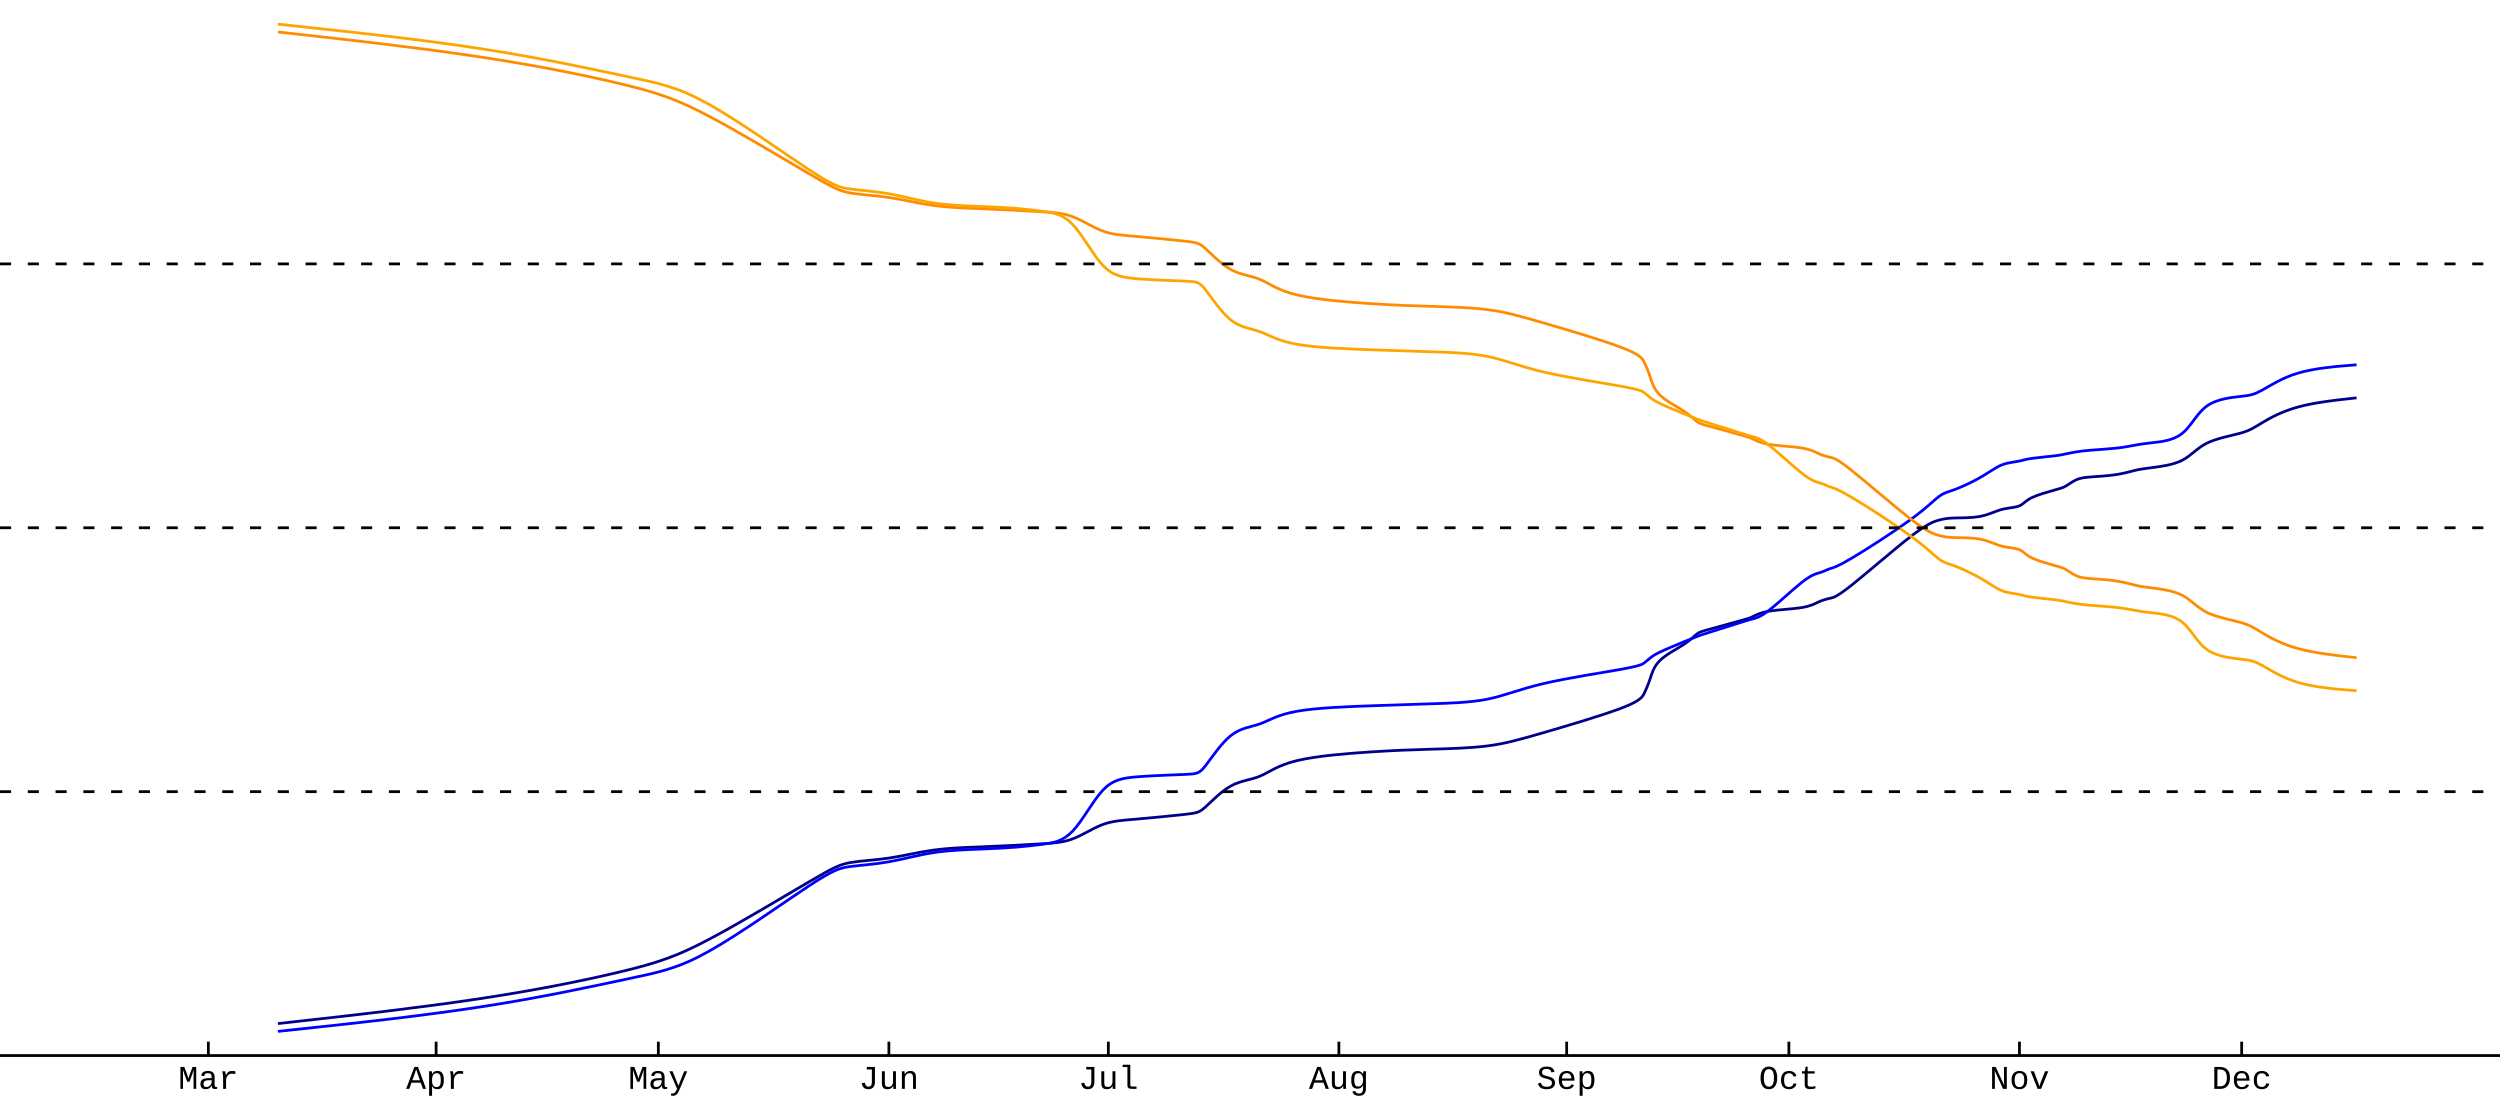
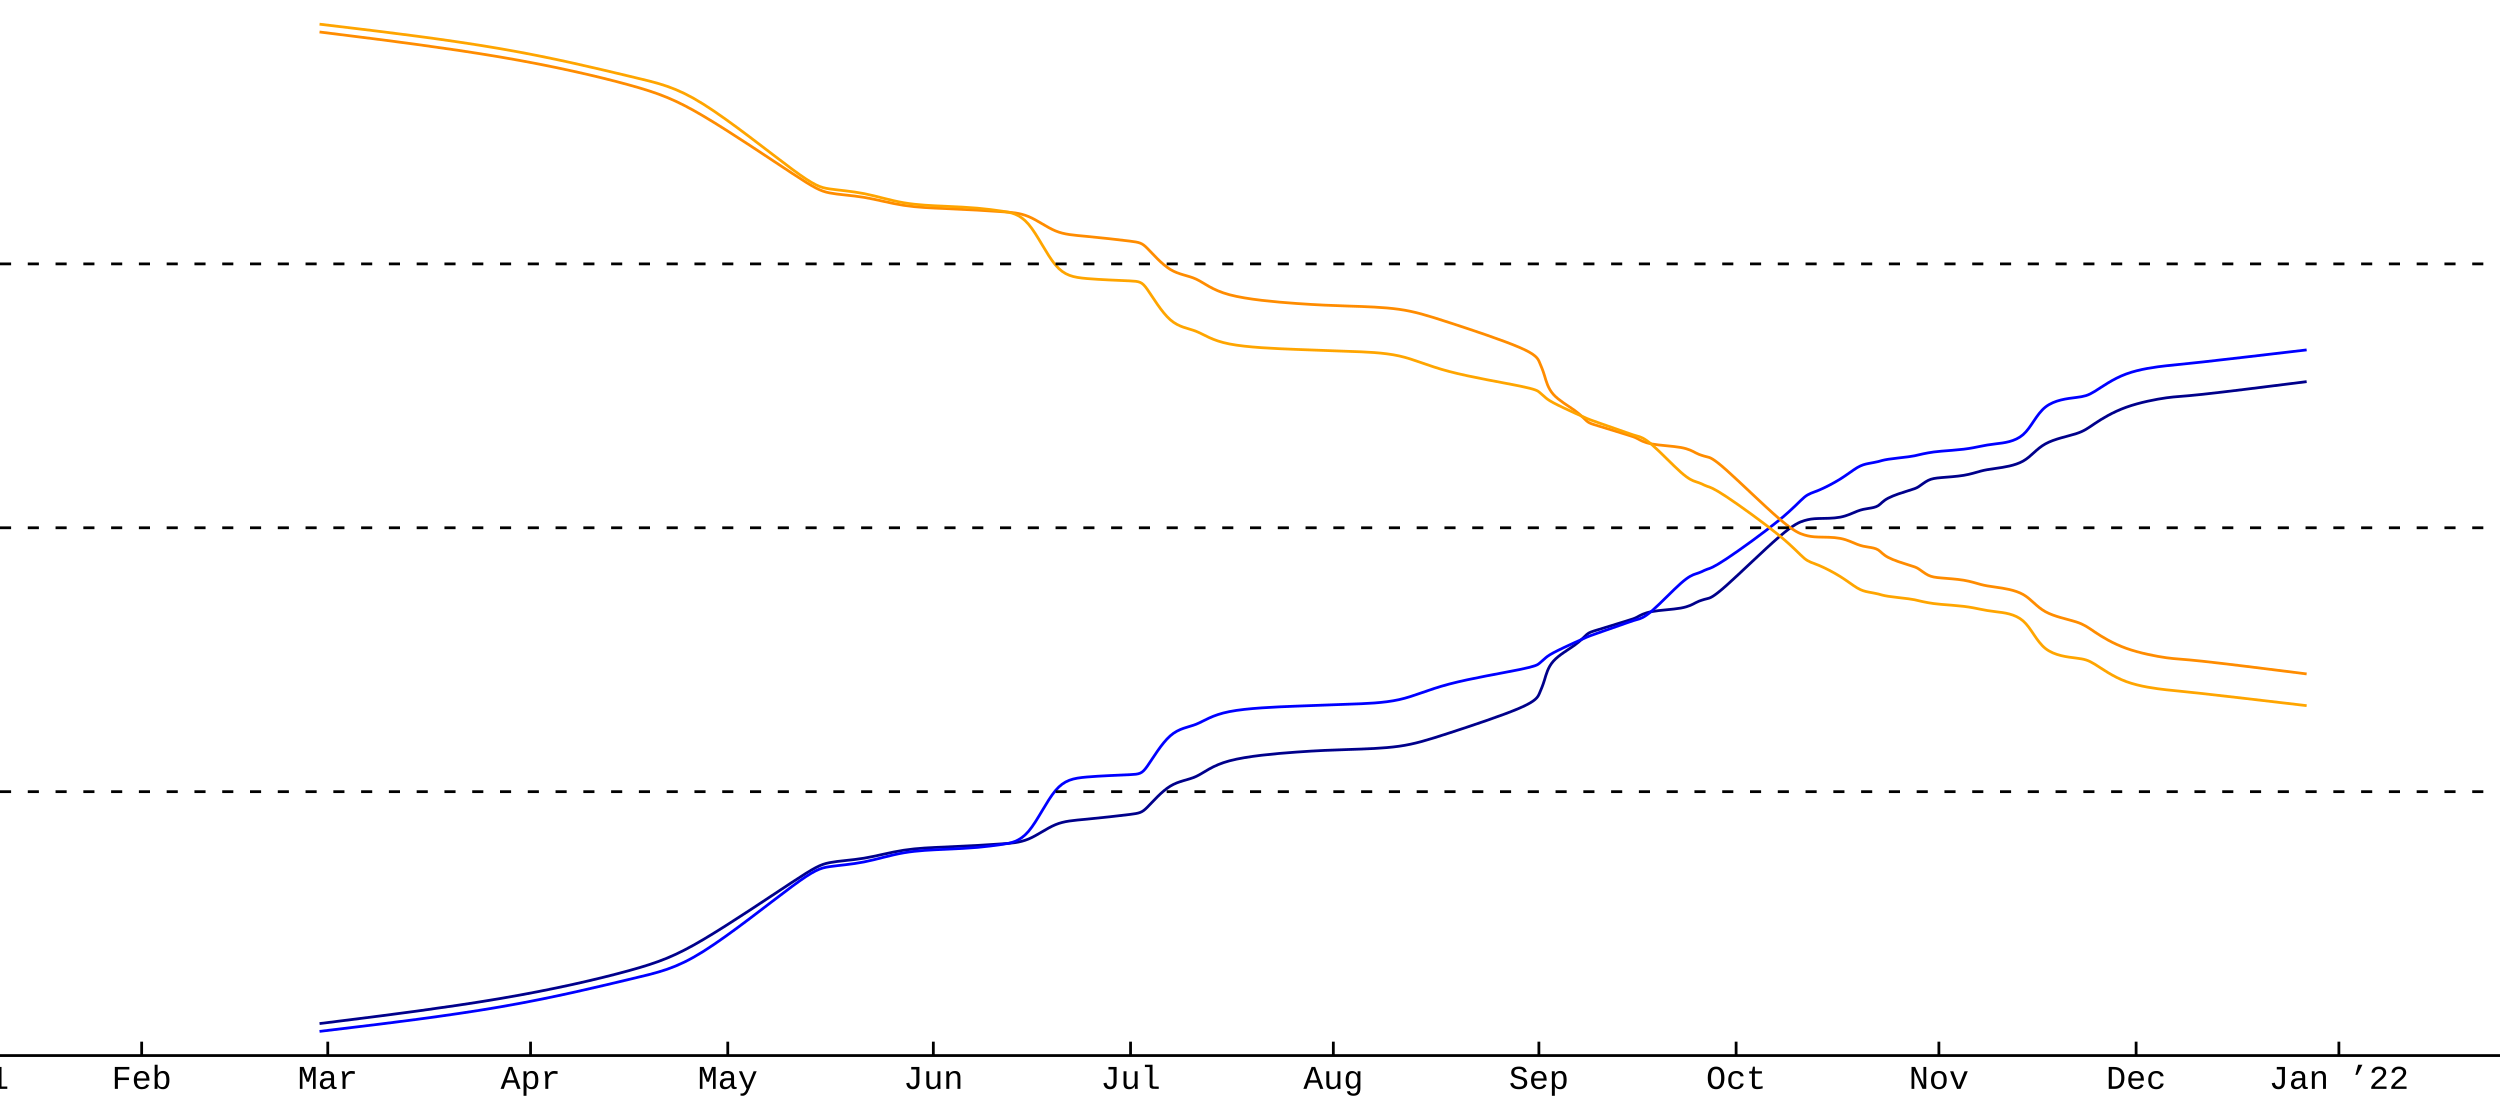
<svg xmlns="http://www.w3.org/2000/svg" viewBox="0 0 900 400" width="900" height="400">
  <style>
    text {
      font-family: "Courier New", Courier, monospace;
      font-size: 12px;
    }
  </style>
  <g class="lines" fill="none">
-     <path stroke="darkblue" d="M848.36,143.231L844.595,143.645C840.83,144.059,833.3,144.887,827.397,146.491C821.494,148.094,817.218,150.473,814.383,152.176C811.547,153.88,810.15,154.909,806.801,155.869C803.452,156.829,798.15,157.719,794.49,159.533C790.829,161.348,788.81,164.085,785.529,165.739C782.247,167.394,777.703,167.965,774.72,168.347C771.737,168.73,770.315,168.924,768.529,169.354C766.744,169.783,764.596,170.448,761.727,170.878C758.859,171.308,755.27,171.502,752.776,171.696C750.282,171.89,748.884,172.084,747.504,172.703C746.124,173.321,744.762,174.363,743.702,174.981C742.643,175.599,741.884,175.793,739.659,176.411C737.433,177.029,733.739,178.071,731.542,179.113C729.345,180.155,728.645,181.197,727.585,181.815C726.524,182.433,725.104,182.627,723.727,182.821C722.35,183.016,721.017,183.21,719.25,183.828C717.484,184.446,715.282,185.488,712.441,185.978C709.6,186.468,706.12,186.407,703.697,186.473C701.275,186.54,699.911,186.734,698.058,187.228C696.205,187.723,693.863,188.517,687.841,193.152C681.819,197.788,672.116,206.264,666.658,210.599C661.2,214.934,659.986,215.129,659.057,215.323C658.127,215.517,657.482,215.711,656.832,215.905C656.182,216.1,655.527,216.294,654.43,216.823C653.334,217.353,651.796,218.217,648.507,218.747C645.217,219.276,640.176,219.47,636.908,220.007C633.64,220.544,632.145,221.424,631.062,221.961C629.98,222.498,629.311,222.692,626.437,223.491C623.563,224.29,618.484,225.694,615.554,226.493C612.624,227.292,611.843,227.486,610.813,228.285C609.784,229.084,608.506,230.488,605.983,232.127C603.461,233.766,599.695,235.641,597.478,237.871C595.26,240.102,594.592,242.689,593.935,244.677C593.278,246.666,592.632,248.057,591.987,249.447C591.342,250.837,590.696,252.228,583.989,254.815C577.281,257.402,564.512,261.185,555.608,263.771C546.705,266.358,541.667,267.749,535.398,268.541C529.129,269.333,521.628,269.527,514.992,269.722C508.356,269.916,502.584,270.11,494.021,270.655C485.458,271.201,474.104,272.097,466.95,273.812C459.796,275.528,456.842,278.063,453.567,279.427C450.292,280.792,446.695,280.986,443.146,282.936C439.596,284.885,436.095,288.59,433.93,290.54C431.765,292.489,430.936,292.684,426.786,293.152C422.637,293.62,415.166,294.362,409.649,294.83C404.132,295.298,400.568,295.492,396.973,296.832C393.378,298.171,389.751,300.656,386.155,301.996C382.559,303.335,378.993,303.53,375.692,303.724C372.391,303.918,369.353,304.112,365.67,304.306C361.987,304.501,357.658,304.695,352.547,304.889C347.437,305.083,341.543,305.277,335.965,306.044C330.387,306.811,325.124,308.151,319.966,308.917C314.809,309.684,309.757,309.879,306.06,310.535C302.364,311.191,300.022,312.308,291.001,317.595C281.98,322.882,266.279,332.338,255.13,338.219C243.981,344.1,237.383,346.406,225.063,349.431C212.743,352.456,194.7,356.199,172.908,359.495C151.117,362.79,125.577,365.638,112.807,367.061L100.038,368.485" />
-     <path stroke="blue" d="M848.36,131.328L844.595,131.635C840.83,131.942,833.3,132.556,827.397,134.289C821.494,136.022,817.218,138.874,814.383,140.447C811.547,142.021,810.15,142.315,806.801,142.697C803.452,143.079,798.15,143.548,794.49,146.157C790.829,148.766,788.81,153.514,785.529,156.088C782.247,158.663,777.703,159.063,774.72,159.384C771.737,159.706,770.315,159.949,768.529,160.28C766.744,160.612,764.596,161.032,761.727,161.346C758.859,161.66,755.27,161.867,752.776,162.065C750.282,162.262,748.884,162.448,747.504,162.675C746.124,162.902,744.762,163.169,743.702,163.403C742.643,163.637,741.884,163.837,739.659,164.104C737.433,164.371,733.739,164.704,731.542,165.011C729.345,165.318,728.645,165.599,727.585,165.843C726.524,166.087,725.104,166.294,723.727,166.542C722.35,166.789,721.017,167.078,719.25,168.019C717.484,168.96,715.282,170.553,712.441,172.148C709.6,173.742,706.12,175.337,703.697,176.235C701.275,177.133,699.911,177.333,698.058,178.708C696.205,180.083,693.863,182.633,687.841,187.034C681.819,191.436,672.116,197.69,666.658,200.92C661.2,204.15,659.986,204.356,659.057,204.634C658.127,204.913,657.482,205.263,656.832,205.541C656.182,205.82,655.527,206.027,654.43,206.36C653.334,206.693,651.796,207.153,648.507,209.763C645.217,212.373,640.176,217.134,636.908,219.671C633.64,222.208,632.145,222.52,631.062,222.779C629.98,223.039,629.311,223.246,626.437,224.149C623.563,225.053,618.484,226.653,615.554,227.583C612.624,228.512,611.843,228.769,610.813,229.165C609.784,229.56,608.506,230.093,605.983,231.135C603.461,232.177,599.695,233.728,597.478,234.799C595.26,235.871,594.592,236.462,593.935,237.01C593.278,237.557,592.632,238.062,591.987,238.585C591.342,239.108,590.696,239.651,583.989,240.876C577.281,242.101,564.512,244.009,555.608,246.101C546.705,248.194,541.667,250.471,535.398,251.714C529.129,252.956,521.628,253.164,514.992,253.366C508.356,253.569,502.584,253.767,494.021,254.07C485.458,254.373,474.104,254.782,466.95,256.045C459.796,257.308,456.842,259.425,453.567,260.594C450.292,261.763,446.695,261.983,443.146,264.783C439.596,267.583,436.095,272.963,433.93,275.719C431.765,278.475,430.936,278.607,426.786,278.787C422.637,278.968,415.166,279.197,409.649,279.627C404.132,280.056,400.568,280.687,396.973,284.531C393.378,288.376,389.751,295.434,386.155,299.204C382.559,302.975,378.993,303.457,375.692,303.887C372.391,304.318,369.353,304.696,365.67,304.989C361.987,305.282,357.658,305.489,352.547,305.693C347.437,305.897,341.543,306.099,335.965,306.958C330.387,307.818,325.124,309.337,319.966,310.25C314.809,311.163,309.757,311.472,306.06,311.96C302.364,312.447,300.022,313.115,291.001,319.067C281.98,325.019,266.279,336.255,255.13,342.498C243.981,348.74,237.383,349.989,225.063,352.593C212.743,355.196,194.7,359.156,172.908,362.499C151.117,365.842,125.577,368.57,112.807,369.933L100.038,371.297" />
-     <path stroke="darkorange" d="M848.36,236.769L844.595,236.355C840.83,235.941,833.3,235.113,827.397,233.509C821.494,231.906,817.218,229.527,814.383,227.824C811.547,226.12,810.15,225.091,806.801,224.131C803.452,223.171,798.15,222.281,794.49,220.467C790.829,218.652,788.81,215.915,785.529,214.261C782.247,212.606,777.703,212.035,774.72,211.653C771.737,211.27,770.315,211.076,768.529,210.646C766.744,210.217,764.596,209.552,761.727,209.122C758.859,208.692,755.27,208.498,752.776,208.304C750.282,208.11,748.884,207.916,747.504,207.297C746.124,206.679,744.762,205.637,743.702,205.019C742.643,204.401,741.884,204.207,739.659,203.589C737.433,202.971,733.739,201.929,731.542,200.887C729.345,199.845,728.645,198.803,727.585,198.185C726.524,197.567,725.104,197.373,723.727,197.179C722.35,196.984,721.017,196.79,719.25,196.172C717.484,195.554,715.282,194.512,712.441,194.022C709.6,193.532,706.12,193.593,703.697,193.527C701.275,193.46,699.911,193.266,698.058,192.772C696.205,192.277,693.863,191.483,687.841,186.848C681.819,182.212,672.116,173.736,666.658,169.401C661.2,165.066,659.986,164.871,659.057,164.677C658.127,164.483,657.482,164.289,656.832,164.095C656.182,163.9,655.527,163.706,654.43,163.177C653.334,162.647,651.796,161.783,648.507,161.253C645.217,160.724,640.176,160.53,636.908,159.993C633.64,159.456,632.145,158.576,631.062,158.039C629.98,157.502,629.311,157.308,626.437,156.509C623.563,155.71,618.484,154.306,615.554,153.507C612.624,152.708,611.843,152.514,610.813,151.715C609.784,150.916,608.506,149.512,605.983,147.873C603.461,146.234,599.695,144.359,597.478,142.129C595.26,139.898,594.592,137.311,593.935,135.323C593.278,133.334,592.632,131.943,591.987,130.553C591.342,129.163,590.696,127.772,583.989,125.185C577.281,122.598,564.512,118.815,555.608,116.229C546.705,113.642,541.667,112.251,535.398,111.459C529.129,110.667,521.628,110.473,514.992,110.278C508.356,110.084,502.584,109.89,494.021,109.345C485.458,108.799,474.104,107.903,466.95,106.188C459.796,104.472,456.842,101.937,453.567,100.573C450.292,99.208,446.695,99.014,443.146,97.064C439.596,95.115,436.095,91.41,433.93,89.46C431.765,87.511,430.936,87.316,426.786,86.848C422.637,86.38,415.166,85.638,409.649,85.17C404.132,84.702,400.568,84.508,396.973,83.168C393.378,81.829,389.751,79.344,386.155,78.004C382.559,76.665,378.993,76.47,375.692,76.276C372.391,76.082,369.353,75.888,365.67,75.694C361.987,75.499,357.658,75.305,352.547,75.111C347.437,74.917,341.543,74.723,335.965,73.956C330.387,73.189,325.124,71.849,319.966,71.083C314.809,70.316,309.757,70.121,306.06,69.465C302.364,68.809,300.022,67.692,291.001,62.405C281.98,57.118,266.279,47.662,255.13,41.781C243.981,35.9,237.383,33.594,225.063,30.569C212.743,27.544,194.7,23.801,172.908,20.505C151.117,17.21,125.577,14.362,112.807,12.939L100.038,11.515" />
-     <path stroke="orange" d="M848.36,248.672L844.595,248.365C840.83,248.058,833.3,247.444,827.397,245.711C821.494,243.978,817.218,241.126,814.383,239.553C811.547,237.979,810.15,237.685,806.801,237.303C803.452,236.921,798.15,236.452,794.49,233.843C790.829,231.234,788.81,226.486,785.529,223.912C782.247,221.337,777.703,220.937,774.72,220.616C771.737,220.294,770.315,220.051,768.529,219.72C766.744,219.388,764.596,218.968,761.727,218.654C758.859,218.34,755.27,218.133,752.776,217.935C750.282,217.738,748.884,217.552,747.504,217.325C746.124,217.098,744.762,216.831,743.702,216.597C742.643,216.363,741.884,216.163,739.659,215.896C737.433,215.629,733.739,215.296,731.542,214.989C729.345,214.682,728.645,214.401,727.585,214.157C726.524,213.913,725.104,213.706,723.727,213.458C722.35,213.211,721.017,212.922,719.25,211.981C717.484,211.04,715.282,209.447,712.441,207.852C709.6,206.258,706.12,204.663,703.697,203.765C701.275,202.867,699.911,202.667,698.058,201.292C696.205,199.917,693.863,197.367,687.841,192.966C681.819,188.564,672.116,182.31,666.658,179.08C661.2,175.85,659.986,175.644,659.057,175.366C658.127,175.087,657.482,174.737,656.832,174.459C656.182,174.18,655.527,173.973,654.43,173.64C653.334,173.307,651.796,172.847,648.507,170.237C645.217,167.627,640.176,162.866,636.908,160.329C633.64,157.792,632.145,157.48,631.062,157.221C629.98,156.961,629.311,156.754,626.437,155.851C623.563,154.947,618.484,153.347,615.554,152.417C612.624,151.488,611.843,151.231,610.813,150.835C609.784,150.44,608.506,149.907,605.983,148.865C603.461,147.823,599.695,146.272,597.478,145.201C595.26,144.129,594.592,143.538,593.935,142.99C593.278,142.443,592.632,141.938,591.987,141.415C591.342,140.892,590.696,140.349,583.989,139.124C577.281,137.899,564.512,135.991,555.608,133.899C546.705,131.806,541.667,129.529,535.398,128.286C529.129,127.044,521.628,126.836,514.992,126.634C508.356,126.431,502.584,126.233,494.021,125.93C485.458,125.627,474.104,125.218,466.95,123.955C459.796,122.692,456.842,120.575,453.567,119.406C450.292,118.237,446.695,118.017,443.146,115.217C439.596,112.417,436.095,107.037,433.93,104.281C431.765,101.525,430.936,101.393,426.786,101.213C422.637,101.032,415.166,100.803,409.649,100.373C404.132,99.944,400.568,99.313,396.973,95.469C393.378,91.624,389.751,84.566,386.155,80.796C382.559,77.025,378.993,76.543,375.692,76.113C372.391,75.682,369.353,75.304,365.67,75.011C361.987,74.718,357.658,74.511,352.547,74.307C347.437,74.103,341.543,73.901,335.965,73.042C330.387,72.182,325.124,70.663,319.966,69.75C314.809,68.837,309.757,68.528,306.06,68.04C302.364,67.553,300.022,66.885,291.001,60.933C281.98,54.981,266.279,43.745,255.13,37.502C243.981,31.26,237.383,30.011,225.063,27.407C212.743,24.804,194.7,20.844,172.908,17.501C151.117,14.158,125.577,11.43,112.807,10.067L100.038,8.703" />
+     <path stroke="darkblue" d="M830.393,137.385L823.048,138.309C815.702,139.234,801.011,141.083,792.981,141.948C784.951,142.814,783.581,142.697,779.923,143.207C776.264,143.716,770.318,144.853,765.432,146.61C760.546,148.366,756.72,150.743,754.176,152.445C751.631,154.147,750.367,155.175,747.365,156.133C744.364,157.091,739.626,157.98,736.348,159.793C733.069,161.605,731.251,164.341,728.31,165.994C725.369,167.647,721.305,168.216,718.629,168.597C715.953,168.978,714.666,169.17,713.056,169.598C711.445,170.027,709.512,170.69,706.938,171.118C704.365,171.546,701.15,171.739,698.91,171.931C696.669,172.124,695.403,172.317,694.153,172.933C692.903,173.55,691.67,174.59,690.705,175.206C689.74,175.823,689.043,176.015,687.041,176.632C685.039,177.248,681.731,178.289,679.755,179.329C677.778,180.369,677.133,181.41,676.168,182.026C675.202,182.643,673.916,182.835,672.669,183.028C671.422,183.22,670.214,183.413,668.62,184.03C667.026,184.646,665.046,185.686,662.497,186.175C659.948,186.664,656.829,186.601,654.652,186.665C652.475,186.73,651.24,186.923,649.57,187.416C647.899,187.908,645.793,188.701,640.414,193.335C635.035,197.969,626.383,206.443,621.506,210.777C616.629,215.111,615.527,215.303,614.678,215.496C613.829,215.688,613.232,215.881,612.632,216.073C612.031,216.266,611.426,216.459,610.429,216.986C609.431,217.514,608.041,218.377,605.093,218.905C602.144,219.433,597.638,219.625,594.709,220.161C591.78,220.696,590.427,221.574,589.442,222.11C588.457,222.645,587.84,222.838,585.261,223.635C582.682,224.432,578.143,225.835,575.514,226.632C572.886,227.43,572.169,227.622,571.231,228.42C570.292,229.217,569.133,230.619,566.868,232.257C564.602,233.895,561.23,235.767,559.235,237.996C557.24,240.225,556.623,242.81,556.017,244.797C555.41,246.785,554.813,248.173,554.217,249.562C553.621,250.951,553.024,252.34,547.036,254.925C541.048,257.51,529.667,261.292,521.725,263.877C513.784,266.462,509.28,267.851,503.682,268.642C498.083,269.433,491.389,269.625,485.464,269.818C479.539,270.01,474.383,270.203,466.744,270.747C459.105,271.29,448.984,272.185,442.598,273.899C436.213,275.613,433.563,278.146,430.627,279.509C427.692,280.872,424.47,281.064,421.291,283.012C418.111,284.96,414.975,288.664,413.027,290.612C411.078,292.56,410.319,292.753,406.606,293.219C402.892,293.685,396.225,294.426,391.295,294.892C386.365,295.359,383.174,295.551,379.954,296.889C376.733,298.227,373.485,300.711,370.264,302.049C367.043,303.387,363.85,303.579,360.891,303.772C357.932,303.964,355.207,304.157,351.909,304.35C348.611,304.542,344.738,304.735,340.17,304.927C335.602,305.12,330.338,305.312,325.354,306.078C320.369,306.843,315.666,308.181,311.056,308.946C306.446,309.712,301.931,309.904,298.62,310.559C295.31,311.213,293.205,312.329,285.158,317.615C277.112,322.9,263.124,332.354,253.185,338.233C243.246,344.113,237.355,346.417,226.374,349.44C215.393,352.464,199.322,356.206,179.917,359.5C160.512,362.793,137.773,365.639,126.403,367.062L115.033,368.485" />
+     <path stroke="blue" d="M830.393,125.965L823.048,126.827C815.702,127.689,801.011,129.413,792.981,130.305C784.951,131.198,783.581,131.259,779.923,131.667C776.264,132.075,770.318,132.83,765.432,134.632C760.546,136.435,756.72,139.284,754.176,140.855C751.631,142.426,750.367,142.718,747.365,143.098C744.364,143.477,739.626,143.944,736.348,146.55C733.069,149.156,731.251,153.902,728.31,156.474C725.369,159.046,721.305,159.444,718.629,159.763C715.953,160.082,714.666,160.323,713.056,160.652C711.445,160.981,709.512,161.398,706.938,161.71C704.365,162.021,701.15,162.227,698.91,162.421C696.669,162.616,695.403,162.8,694.153,163.025C692.903,163.249,691.67,163.514,690.705,163.745C689.74,163.977,689.043,164.175,687.041,164.439C685.039,164.703,681.731,165.034,679.755,165.338C677.778,165.643,677.133,165.922,676.168,166.163C675.202,166.405,673.916,166.609,672.669,166.855C671.422,167.1,670.214,167.386,668.62,168.325C667.026,169.264,665.046,170.854,662.497,172.446C659.948,174.038,656.829,175.631,654.652,176.526C652.475,177.421,651.24,177.619,649.57,178.992C647.899,180.365,645.793,182.912,640.414,187.311C635.035,191.71,626.383,197.961,621.506,201.189C616.629,204.417,615.527,204.621,614.678,204.896C613.829,205.172,613.232,205.52,612.632,205.796C612.031,206.072,611.426,206.277,610.429,206.607C609.431,206.938,608.041,207.396,605.093,210.003C602.144,212.611,597.638,217.37,594.709,219.904C591.78,222.438,590.427,222.748,589.442,223.005C588.457,223.262,587.84,223.466,585.261,224.368C582.682,225.269,578.143,226.867,575.514,227.794C572.886,228.72,572.169,228.976,571.231,229.369C570.292,229.761,569.133,230.292,566.868,231.332C564.602,232.371,561.23,233.92,559.235,234.989C557.24,236.058,556.623,236.646,556.017,237.192C555.41,237.737,554.813,238.239,554.217,238.76C553.621,239.281,553.024,239.821,547.036,241.044C541.048,242.266,529.667,244.171,521.725,246.261C513.784,248.351,509.28,250.626,503.682,251.866C498.083,253.106,491.389,253.312,485.464,253.512C479.539,253.712,474.383,253.907,466.744,254.208C459.105,254.509,448.984,254.916,442.598,256.177C436.213,257.437,433.563,259.552,430.627,260.718C427.692,261.884,424.47,262.102,421.291,264.899C418.111,267.697,414.975,273.075,413.027,275.828C411.078,278.582,410.319,278.711,406.606,278.889C402.892,279.067,396.225,279.294,391.295,279.721C386.365,280.149,383.174,280.777,379.954,284.619C376.733,288.46,373.485,295.516,370.264,299.284C367.043,303.052,363.85,303.532,360.891,303.96C357.932,304.388,355.207,304.764,351.909,305.055C348.611,305.345,344.738,305.55,340.17,305.751C335.602,305.953,330.338,306.152,325.354,307.009C320.369,307.867,315.666,309.383,311.056,310.294C306.446,311.204,301.931,311.51,298.62,311.996C295.31,312.481,293.205,313.146,285.158,319.096C277.112,325.045,263.124,336.279,253.185,342.519C243.246,348.76,237.355,350.006,226.374,352.607C215.393,355.209,199.322,359.165,179.917,362.506C160.512,365.847,137.773,368.572,126.403,369.934L115.033,371.297" />
+     <path stroke="darkorange" d="M830.393,242.615L823.048,241.691C815.702,240.766,801.011,238.917,792.981,238.052C784.951,237.186,783.581,237.303,779.923,236.793C776.264,236.284,770.318,235.147,765.432,233.39C760.546,231.634,756.72,229.257,754.176,227.555C751.631,225.853,750.367,224.825,747.365,223.867C744.364,222.909,739.626,222.02,736.348,220.207C733.069,218.395,731.251,215.659,728.31,214.006C725.369,212.353,721.305,211.784,718.629,211.403C715.953,211.022,714.666,210.83,713.056,210.402C711.445,209.973,709.512,209.31,706.938,208.882C704.365,208.454,701.15,208.261,698.91,208.069C696.669,207.876,695.403,207.683,694.153,207.067C692.903,206.45,691.67,205.41,690.705,204.794C689.74,204.177,689.043,203.985,687.041,203.368C685.039,202.752,681.731,201.711,679.755,200.671C677.778,199.631,677.133,198.59,676.168,197.974C675.202,197.357,673.916,197.165,672.669,196.972C671.422,196.78,670.214,196.587,668.62,195.97C667.026,195.354,665.046,194.314,662.497,193.825C659.948,193.336,656.829,193.399,654.652,193.335C652.475,193.27,651.24,193.077,649.57,192.584C647.899,192.092,645.793,191.299,640.414,186.665C635.035,182.031,626.383,173.557,621.506,169.223C616.629,164.889,615.527,164.697,614.678,164.504C613.829,164.312,613.232,164.119,612.632,163.927C612.031,163.734,611.426,163.541,610.429,163.014C609.431,162.486,608.041,161.623,605.093,161.095C602.144,160.567,597.638,160.375,594.709,159.839C591.78,159.304,590.427,158.426,589.442,157.89C588.457,157.355,587.84,157.162,585.261,156.365C582.682,155.568,578.143,154.165,575.514,153.368C572.886,152.57,572.169,152.378,571.231,151.58C570.292,150.783,569.133,149.381,566.868,147.743C564.602,146.105,561.23,144.233,559.235,142.004C557.24,139.775,556.623,137.19,556.017,135.203C555.41,133.215,554.813,131.827,554.217,130.438C553.621,129.049,553.024,127.66,547.036,125.075C541.048,122.49,529.667,118.708,521.725,116.123C513.784,113.538,509.28,112.149,503.682,111.358C498.083,110.567,491.389,110.375,485.464,110.182C479.539,109.99,474.383,109.797,466.744,109.253C459.105,108.71,448.984,107.815,442.598,106.101C436.213,104.387,433.563,101.854,430.627,100.491C427.692,99.128,424.47,98.936,421.291,96.988C418.111,95.04,414.975,91.336,413.027,89.388C411.078,87.44,410.319,87.247,406.606,86.781C402.892,86.315,396.225,85.574,391.295,85.108C386.365,84.641,383.174,84.449,379.954,83.111C376.733,81.773,373.485,79.289,370.264,77.951C367.043,76.613,363.85,76.421,360.891,76.228C357.932,76.036,355.207,75.843,351.909,75.65C348.611,75.458,344.738,75.265,340.17,75.073C335.602,74.88,330.338,74.688,325.354,73.922C320.369,73.157,315.666,71.819,311.056,71.054C306.446,70.288,301.931,70.096,298.62,69.441C295.31,68.787,293.205,67.671,285.158,62.385C277.112,57.1,263.124,47.646,253.185,41.767C243.246,35.887,237.355,33.583,226.374,30.56C215.393,27.536,199.322,23.794,179.917,20.5C160.512,17.207,137.773,14.361,126.403,12.938L115.033,11.515" />
+     <path stroke="orange" d="M830.393,254.035L823.048,253.173C815.702,252.311,801.011,250.587,792.981,249.695C784.951,248.802,783.581,248.741,779.923,248.333C776.264,247.925,770.318,247.17,765.432,245.368C760.546,243.565,756.72,240.716,754.176,239.145C751.631,237.574,750.367,237.282,747.365,236.902C744.364,236.523,739.626,236.056,736.348,233.45C733.069,230.844,731.251,226.098,728.31,223.526C725.369,220.954,721.305,220.556,718.629,220.237C715.953,219.918,714.666,219.677,713.056,219.348C711.445,219.019,709.512,218.602,706.938,218.29C704.365,217.979,701.15,217.773,698.91,217.579C696.669,217.384,695.403,217.2,694.153,216.975C692.903,216.751,691.67,216.486,690.705,216.255C689.74,216.023,689.043,215.825,687.041,215.561C685.039,215.297,681.731,214.966,679.755,214.662C677.778,214.357,677.133,214.078,676.168,213.837C675.202,213.595,673.916,213.391,672.669,213.145C671.422,212.9,670.214,212.614,668.62,211.675C667.026,210.736,665.046,209.146,662.497,207.554C659.948,205.962,656.829,204.369,654.652,203.474C652.475,202.579,651.24,202.381,649.57,201.008C647.899,199.635,645.793,197.088,640.414,192.689C635.035,188.29,626.383,182.039,621.506,178.811C616.629,175.583,615.527,175.379,614.678,175.104C613.829,174.828,613.232,174.48,612.632,174.204C612.031,173.928,611.426,173.723,610.429,173.393C609.431,173.062,608.041,172.604,605.093,169.997C602.144,167.389,597.638,162.63,594.709,160.096C591.78,157.562,590.427,157.252,589.442,156.995C588.457,156.738,587.84,156.534,585.261,155.632C582.682,154.731,578.143,153.133,575.514,152.206C572.886,151.28,572.169,151.024,571.231,150.631C570.292,150.239,569.133,149.708,566.868,148.668C564.602,147.629,561.23,146.08,559.235,145.011C557.24,143.942,556.623,143.354,556.017,142.808C555.41,142.263,554.813,141.761,554.217,141.24C553.621,140.719,553.024,140.179,547.036,138.956C541.048,137.734,529.667,135.829,521.725,133.739C513.784,131.649,509.28,129.374,503.682,128.134C498.083,126.894,491.389,126.688,485.464,126.488C479.539,126.288,474.383,126.093,466.744,125.792C459.105,125.491,448.984,125.084,442.598,123.823C436.213,122.563,433.563,120.448,430.627,119.282C427.692,118.116,424.47,117.898,421.291,115.101C418.111,112.303,414.975,106.925,413.027,104.172C411.078,101.418,410.319,101.289,406.606,101.111C402.892,100.933,396.225,100.706,391.295,100.279C386.365,99.851,383.174,99.223,379.954,95.381C376.733,91.54,373.485,84.484,370.264,80.716C367.043,76.948,363.85,76.468,360.891,76.04C357.932,75.612,355.207,75.236,351.909,74.945C348.611,74.655,344.738,74.45,340.17,74.249C335.602,74.047,330.338,73.848,325.354,72.991C320.369,72.133,315.666,70.617,311.056,69.706C306.446,68.796,301.931,68.49,298.62,68.004C295.31,67.519,293.205,66.854,285.158,60.904C277.112,54.955,263.124,43.721,253.185,37.481C243.246,31.24,237.355,29.994,226.374,27.393C215.393,24.791,199.322,20.835,179.917,17.494C160.512,14.153,137.773,11.428,126.403,10.066L115.033,8.703" />
  </g>
  <g class="axis y" stroke="black" fill="none" stroke-dasharray="4 6">
    <path d="M 0,285 h900" />
    <path d="M 0,190 h900" />
    <path d="M 0,95 h900" />
  </g>
  <g class="axis x" stroke="black" fill="none" transform="translate(0, 380)">
    <path d="M0,0 h900" />
-     <g transform="translate(75, 0)">
+     <g transform="translate(842, 0)">
+       <text text-anchor="middle" fill="black" stroke="none" transform="translate(0, 12)">Jan ’22</text>
+       <path d="M0,0 v-5" />
+     </g>
+     <g transform="translate(769, 0)">
+       <text text-anchor="middle" fill="black" stroke="none" transform="translate(0, 12)">Dec</text>
+       <path d="M0,0 v-5" />
+     </g>
+     <g transform="translate(698, 0)">
+       <text text-anchor="middle" fill="black" stroke="none" transform="translate(0, 12)">Nov</text>
+       <path d="M0,0 v-5" />
+     </g>
+     <g transform="translate(625, 0)">
+       <text text-anchor="middle" fill="black" stroke="none" transform="translate(0, 12)">Oct</text>
+       <path d="M0,0 v-5" />
+     </g>
+     <g transform="translate(554, 0)">
+       <text text-anchor="middle" fill="black" stroke="none" transform="translate(0, 12)">Sep</text>
+       <path d="M0,0 v-5" />
+     </g>
+     <g transform="translate(480, 0)">
+       <text text-anchor="middle" fill="black" stroke="none" transform="translate(0, 12)">Aug</text>
+       <path d="M0,0 v-5" />
+     </g>
+     <g transform="translate(407, 0)">
+       <text text-anchor="middle" fill="black" stroke="none" transform="translate(0, 12)">Jul</text>
+       <path d="M0,0 v-5" />
+     </g>
+     <g transform="translate(336, 0)">
+       <text text-anchor="middle" fill="black" stroke="none" transform="translate(0, 12)">Jun</text>
+       <path d="M0,0 v-5" />
+     </g>
+     <g transform="translate(262, 0)">
+       <text text-anchor="middle" fill="black" stroke="none" transform="translate(0, 12)">May</text>
+       <path d="M0,0 v-5" />
+     </g>
+     <g transform="translate(191, 0)">
+       <text text-anchor="middle" fill="black" stroke="none" transform="translate(0, 12)">Apr</text>
+       <path d="M0,0 v-5" />
+     </g>
+     <g transform="translate(118, 0)">
      <text text-anchor="middle" fill="black" stroke="none" transform="translate(0, 12)">Mar</text>
      <path d="M0,0 v-5" />
    </g>
-     <g transform="translate(157, 0)">
-       <text text-anchor="middle" fill="black" stroke="none" transform="translate(0, 12)">Apr</text>
+     <g transform="translate(51, 0)">
+       <text text-anchor="middle" fill="black" stroke="none" transform="translate(0, 12)">Feb</text>
      <path d="M0,0 v-5" />
    </g>
-     <g transform="translate(237, 0)">
-       <text text-anchor="middle" fill="black" stroke="none" transform="translate(0, 12)">May</text>
-       <path d="M0,0 v-5" />
-     </g>
-     <g transform="translate(320, 0)">
-       <text text-anchor="middle" fill="black" stroke="none" transform="translate(0, 12)">Jun</text>
-       <path d="M0,0 v-5" />
-     </g>
-     <g transform="translate(399, 0)">
-       <text text-anchor="middle" fill="black" stroke="none" transform="translate(0, 12)">Jul</text>
-       <path d="M0,0 v-5" />
-     </g>
-     <g transform="translate(482, 0)">
-       <text text-anchor="middle" fill="black" stroke="none" transform="translate(0, 12)">Aug</text>
-       <path d="M0,0 v-5" />
-     </g>
-     <g transform="translate(564, 0)">
-       <text text-anchor="middle" fill="black" stroke="none" transform="translate(0, 12)">Sep</text>
-       <path d="M0,0 v-5" />
-     </g>
-     <g transform="translate(644, 0)">
-       <text text-anchor="middle" fill="black" stroke="none" transform="translate(0, 12)">Oct</text>
-       <path d="M0,0 v-5" />
-     </g>
-     <g transform="translate(727, 0)">
-       <text text-anchor="middle" fill="black" stroke="none" transform="translate(0, 12)">Nov</text>
-       <path d="M0,0 v-5" />
-     </g>
-     <g transform="translate(807, 0)">
-       <text text-anchor="middle" fill="black" stroke="none" transform="translate(0, 12)">Dec</text>
+     <g transform="translate(-22, 0)">
+       <text text-anchor="middle" fill="black" stroke="none" transform="translate(0, 12)">Jan ’21</text>
      <path d="M0,0 v-5" />
    </g>
  </g>
</svg>
